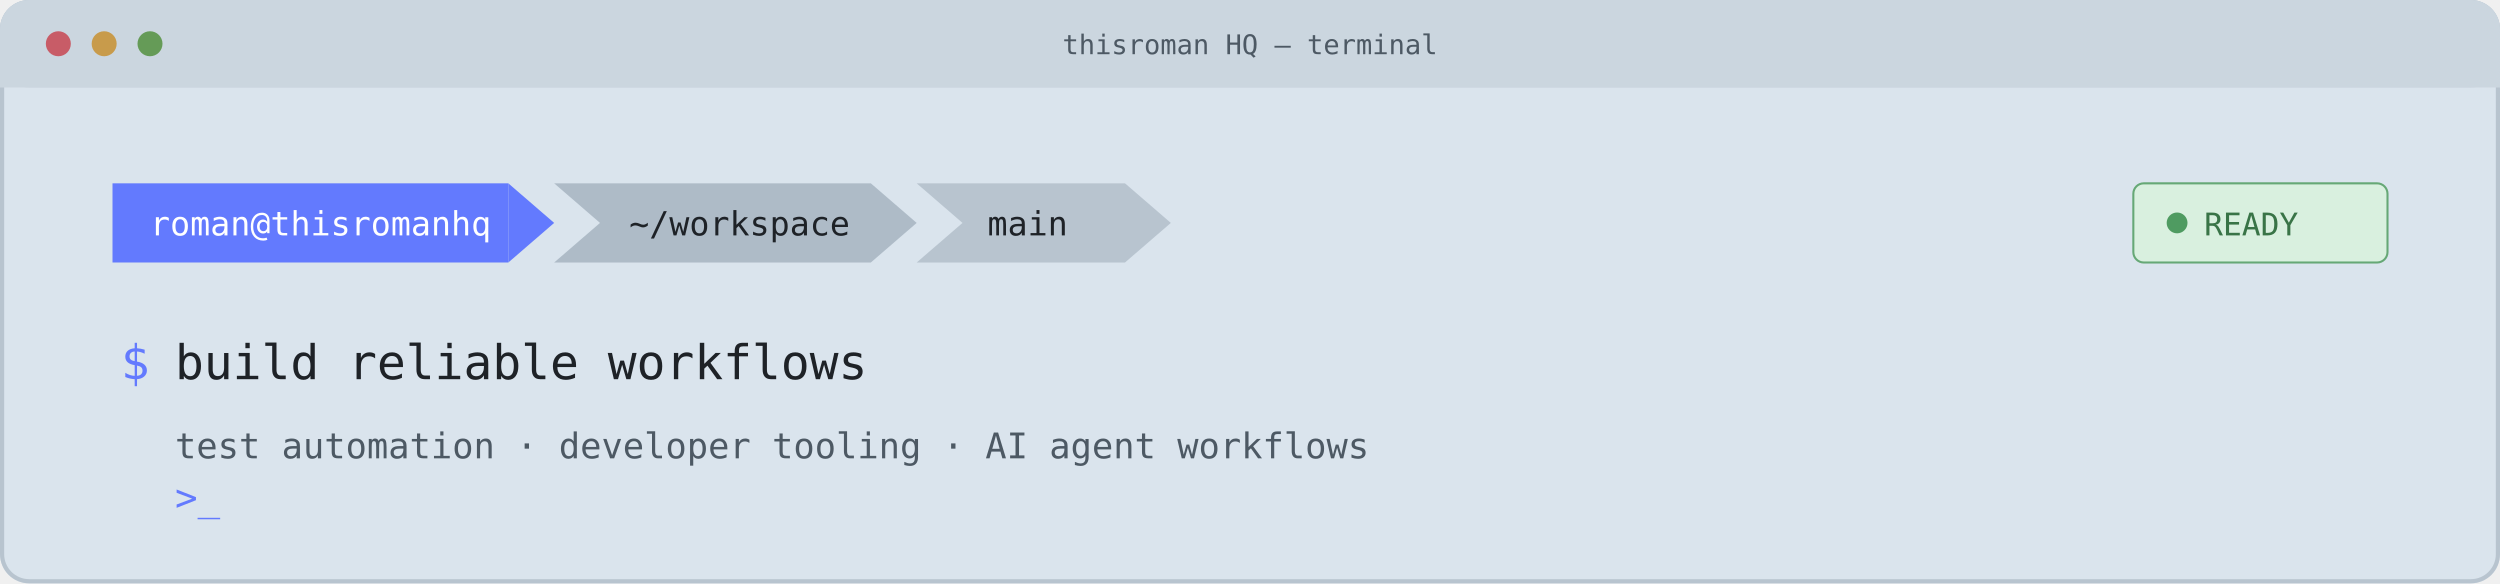
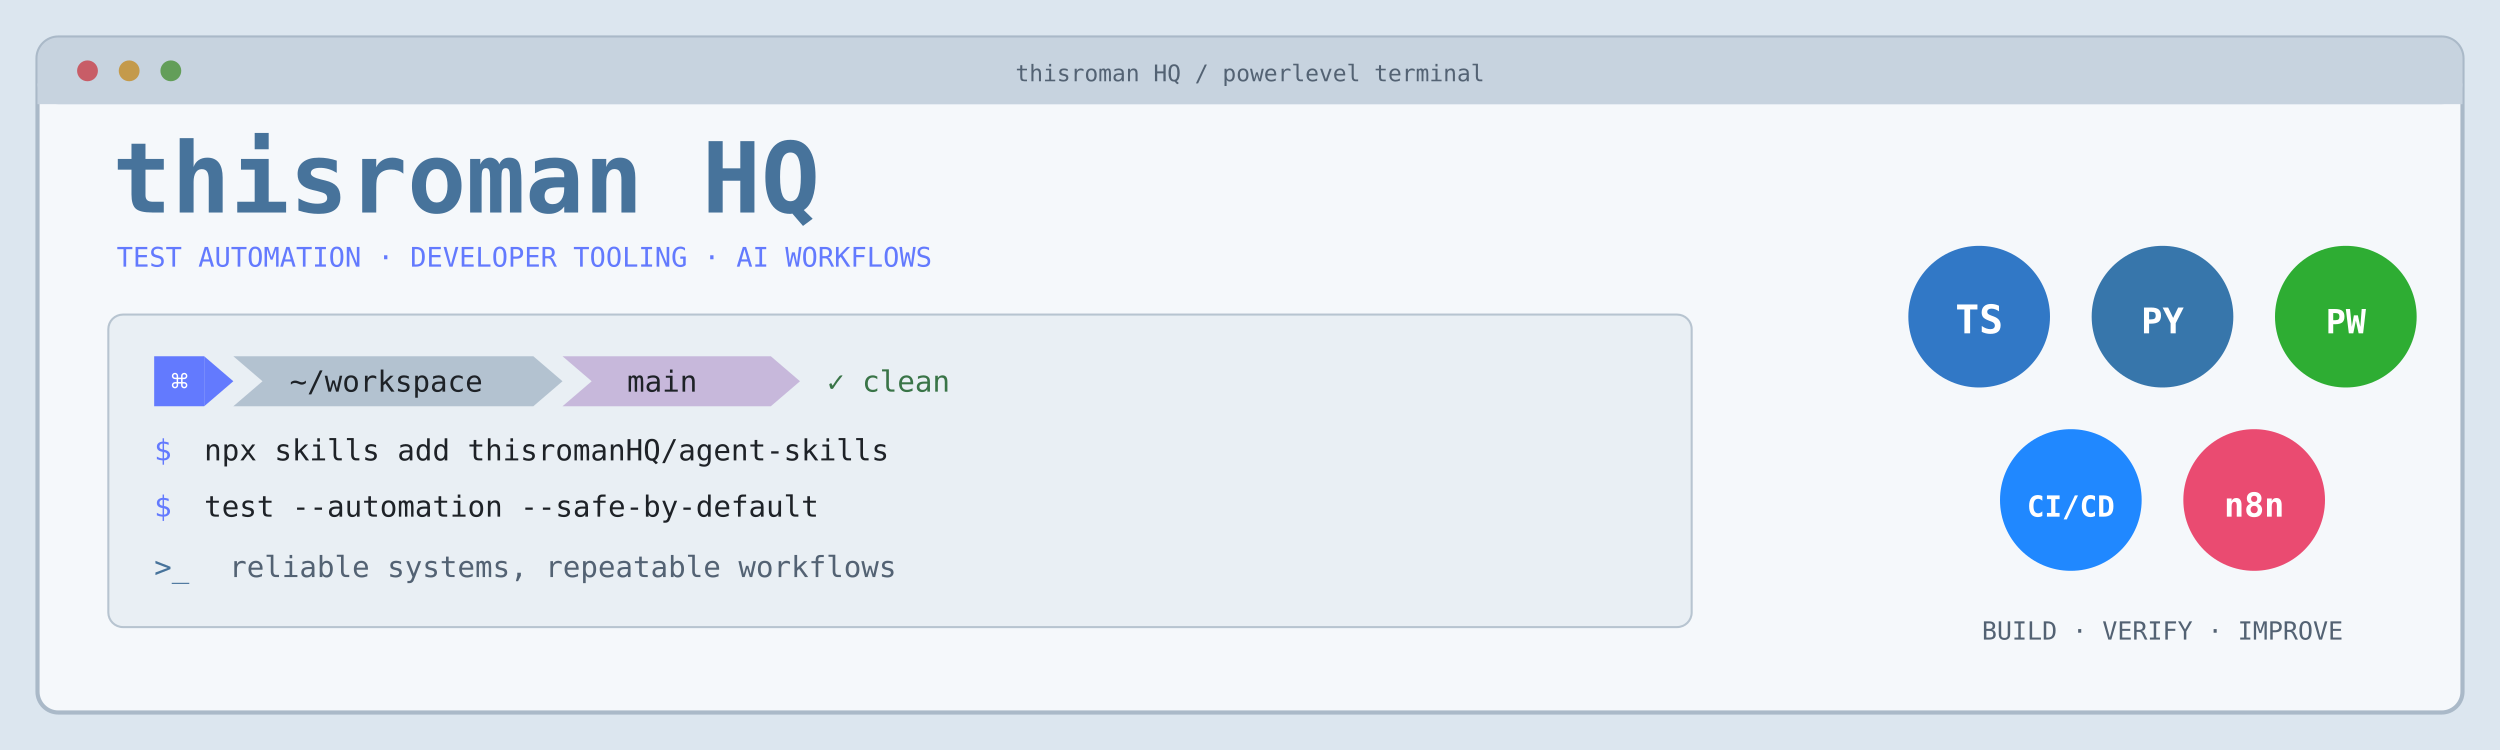
- <svg xmlns="http://www.w3.org/2000/svg" viewBox="0 0 1200 280" role="img" aria-labelledby="title desc">
-   <rect width="1200" height="280" rx="14" fill="#dae4ed" />
-   <rect x="1" y="1" width="1198" height="278" rx="13" fill="none" stroke="#b8c4cf" stroke-width="2" />
-   <rect width="1200" height="42" rx="14" fill="#cbd6df" />
-   <rect y="28" width="1200" height="14" fill="#cbd6df" />
-   <circle cx="28" cy="21" r="6" fill="#c85c67" />
-   <circle cx="50" cy="21" r="6" fill="#c89b4b" />
-   <circle cx="72" cy="21" r="6" fill="#659b57" />
-   <text x="600" y="26" fill="#4d5964" font-family="JetBrains Mono,monospace" font-size="13" text-anchor="middle">thisroman HQ — terminal</text>
-   <g font-family="JetBrains Mono,monospace">
-     <path d="M54 88h190v38H54z" fill="#637afe" />
-     <path d="m244 88 22 19-22 19z" fill="#637afe" />
-     <text x="72" y="113" fill="#fff" font-size="16">roman@thisromanhq</text>
-     <path d="M266 88h152l22 19-22 19H266l22-19z" fill="#aebbc7" />
-     <text x="302" y="113" fill="#1e2227" font-size="16">~/workspace</text>
-     <path d="M440 88h100l22 19-22 19H440l22-19z" fill="#b8c4cf" />
-     <text x="474" y="113" fill="#1e2227" font-size="16">main</text>
-     <rect x="1024" y="88" width="122" height="38" rx="5" fill="#d9f0df" stroke="#66a876" />
-     <circle cx="1045" cy="107" r="5" fill="#4f9b61" />
-     <text x="1058" y="113" fill="#397447" font-size="15">READY</text>
-     <text x="58" y="182" fill="#637afe" font-size="23">$</text>
-     <text x="84" y="182" fill="#1e2227" font-size="23">build reliable workflows</text>
-     <text x="84" y="220" fill="#4d5964" font-size="17">test automation · developer tooling · AI agent workflows</text>
-     <text x="84" y="245" fill="#637afe" font-size="18">&gt;_</text>
+ <svg xmlns="http://www.w3.org/2000/svg" viewBox="0 0 1200 360" role="img" aria-labelledby="title desc">
+   <rect width="1200" height="360" fill="#dce6ef" />
+   <rect x="18" y="18" width="1164" height="324" rx="10" fill="#f5f8fb" stroke="#aab9c8" stroke-width="2" />
+   <rect x="18" y="18" width="1164" height="32" rx="10" fill="#c7d3df" />
+   <rect x="18" y="40" width="1164" height="10" fill="#c7d3df" />
+   <circle cx="42" cy="34" r="5" fill="#c85d67" />
+   <circle cx="62" cy="34" r="5" fill="#c49a4b" />
+   <circle cx="82" cy="34" r="5" fill="#639e59" />
+   <text x="600" y="39" fill="#536273" font-family="monospace" font-size="11" text-anchor="middle">thisroman HQ / powerlevel terminal</text>
+   <text x="54" y="102" fill="#47739b" font-family="monospace" font-weight="700" font-size="47">thisroman HQ</text>
+   <text x="56" y="128" fill="#637afe" font-family="monospace" font-size="13">TEST AUTOMATION  ·  DEVELOPER TOOLING  ·  AI WORKFLOWS</text>
+   <rect x="52" y="151" width="760" height="150" rx="7" fill="#e9eff4" stroke="#b7c4d0" />
+   <g font-family="monospace" font-size="14">
+     <path d="M74 171h24v24H74z" fill="#637afe" />
+     <path d="m98 171 14 12-14 12z" fill="#637afe" />
+     <text x="82" y="188" fill="#fff">⌘</text>
+     <path d="M112 171h144l14 12-14 12H112l14-12z" fill="#b3c2d0" />
+     <text x="139" y="188" fill="#1e2227">~/workspace</text>
+     <path d="M270 171h100l14 12-14 12H270l14-12z" fill="#c7b8db" />
+     <text x="301" y="188" fill="#1e2227">main</text>
+     <text x="397" y="188" fill="#397447">✓ clean</text>
+     <text x="74" y="221" fill="#637afe">$</text>
+     <text x="98" y="221" fill="#1e2227">npx skills add thisromanHQ/agent-skills</text>
+     <text x="74" y="248" fill="#637afe">$</text>
+     <text x="98" y="248" fill="#1e2227">test --automation --safe-by-default</text>
+     <text x="74" y="277" fill="#47739b">&gt;_</text>
+     <text x="110" y="277" fill="#536273">reliable systems, repeatable workflows</text>
+   </g>
+   <g font-family="monospace" text-anchor="middle">
+     <circle cx="950" cy="152" r="34" fill="#3178c6" />
+     <text x="950" y="160" fill="#fff" font-size="19" font-weight="700">TS</text>
+     <circle cx="1038" cy="152" r="34" fill="#3776ab" />
+     <text x="1038" y="160" fill="#fff" font-size="17" font-weight="700">PY</text>
+     <circle cx="1126" cy="152" r="34" fill="#2ead33" />
+     <text x="1126" y="160" fill="#fff" font-size="16" font-weight="700">PW</text>
+     <circle cx="994" cy="240" r="34" fill="#2088ff" />
+     <text x="994" y="248" fill="#fff" font-size="14" font-weight="700">CI/CD</text>
+     <circle cx="1082" cy="240" r="34" fill="#ea4b71" />
+     <text x="1082" y="248" fill="#fff" font-size="16" font-weight="700">n8n</text>
+     <text x="1038" y="307" fill="#536273" font-size="12">BUILD  ·  VERIFY  ·  IMPROVE</text>
  </g>
</svg>
